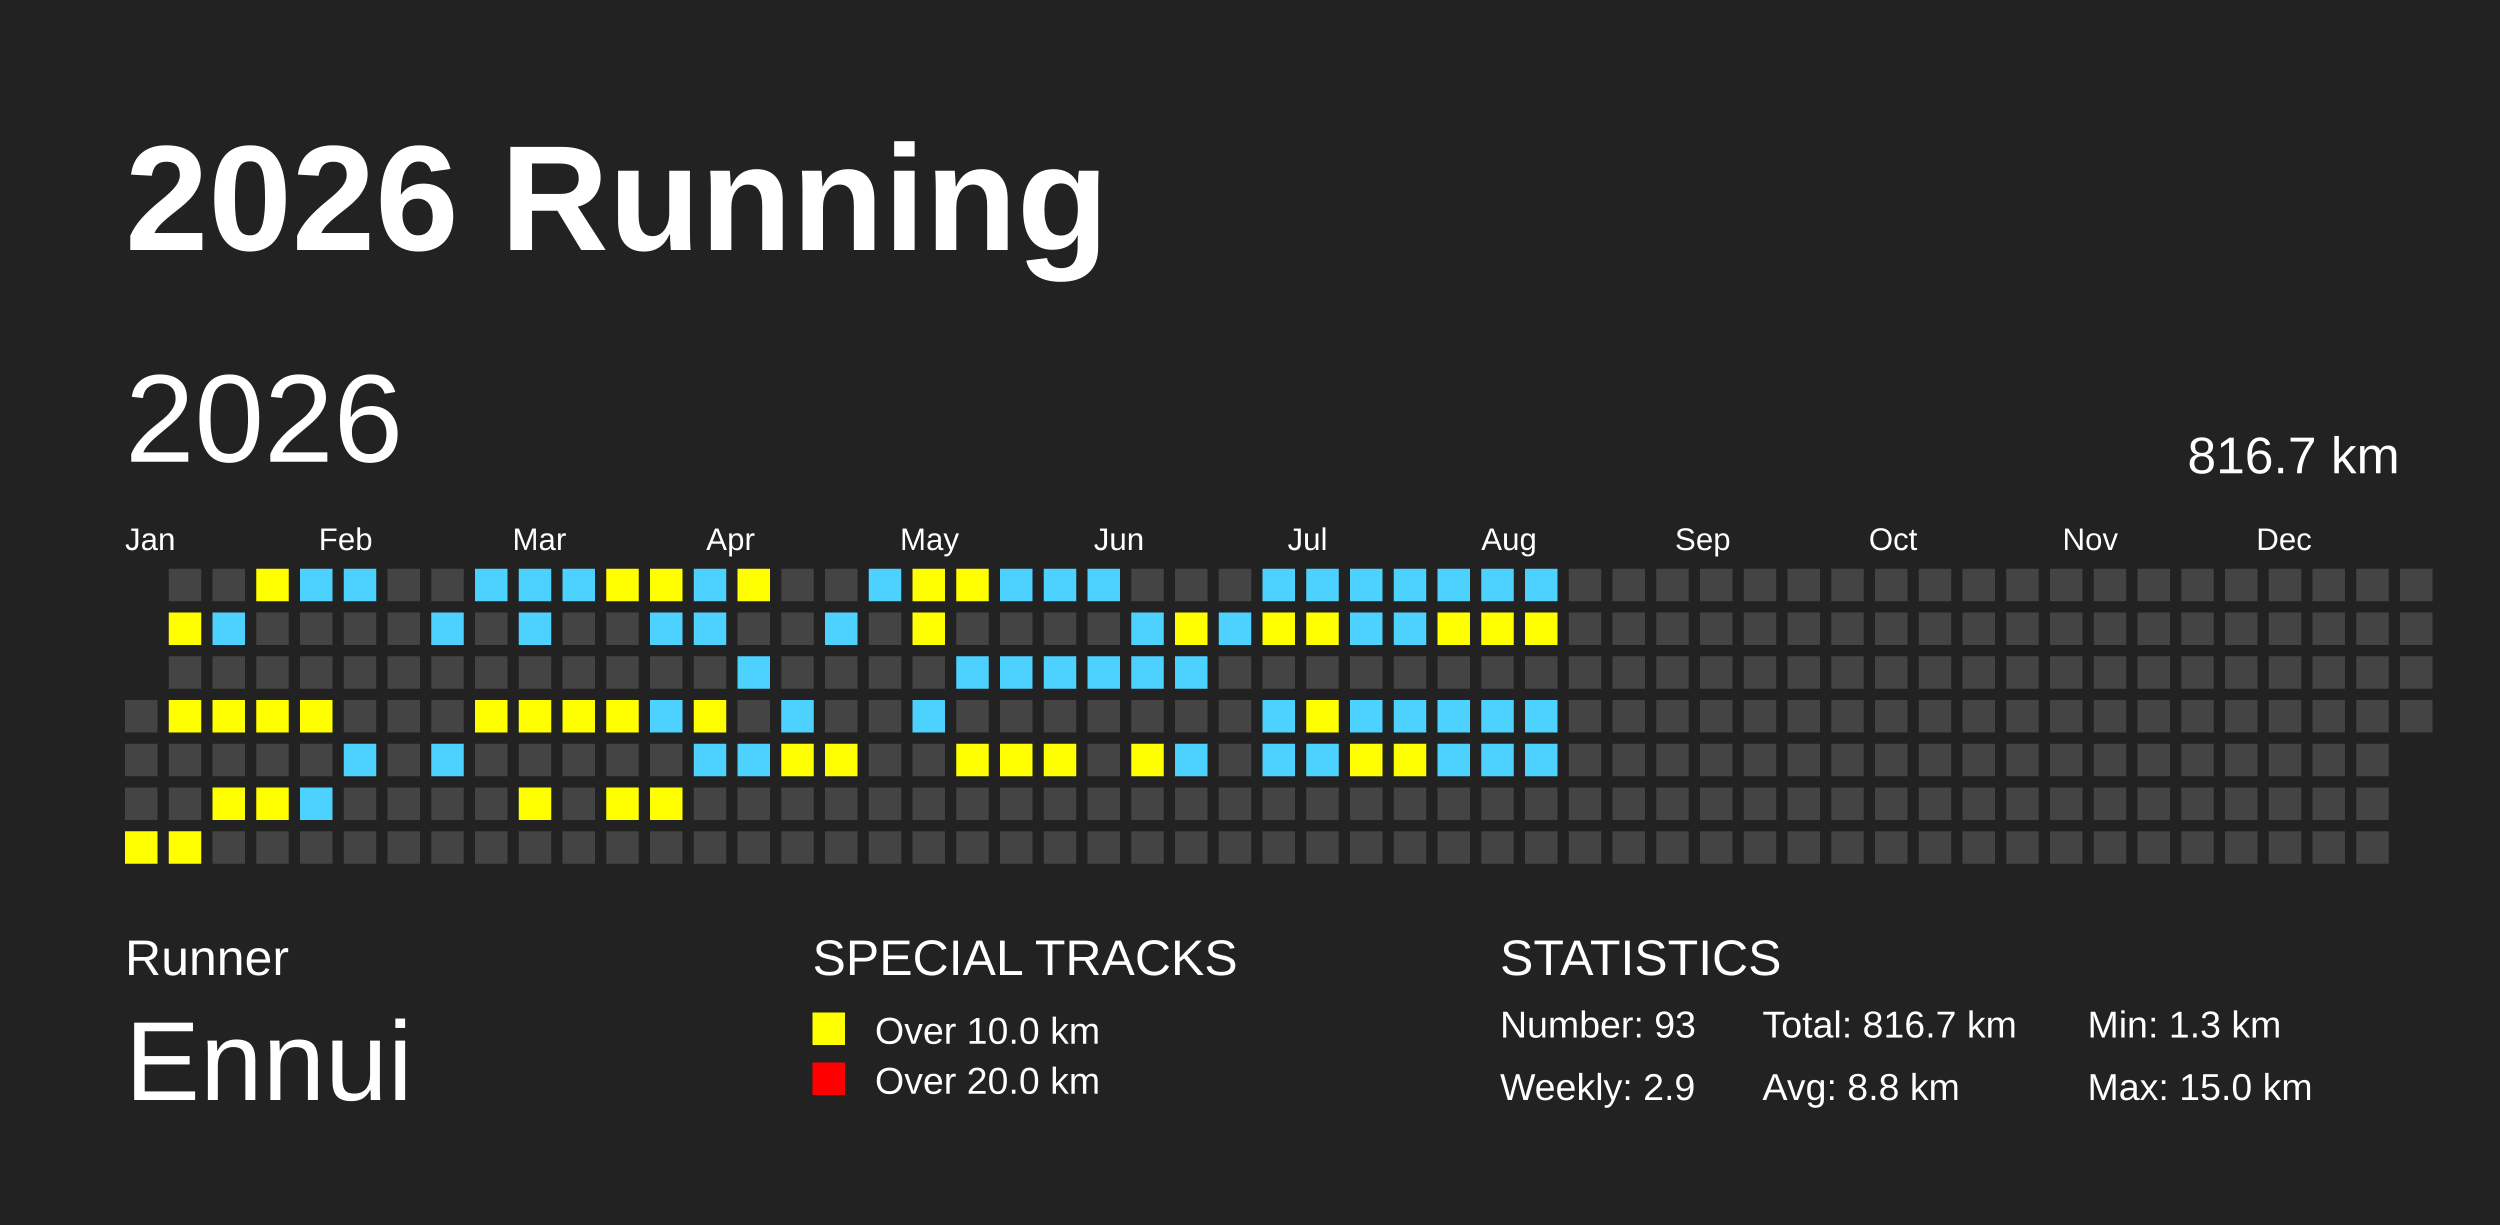
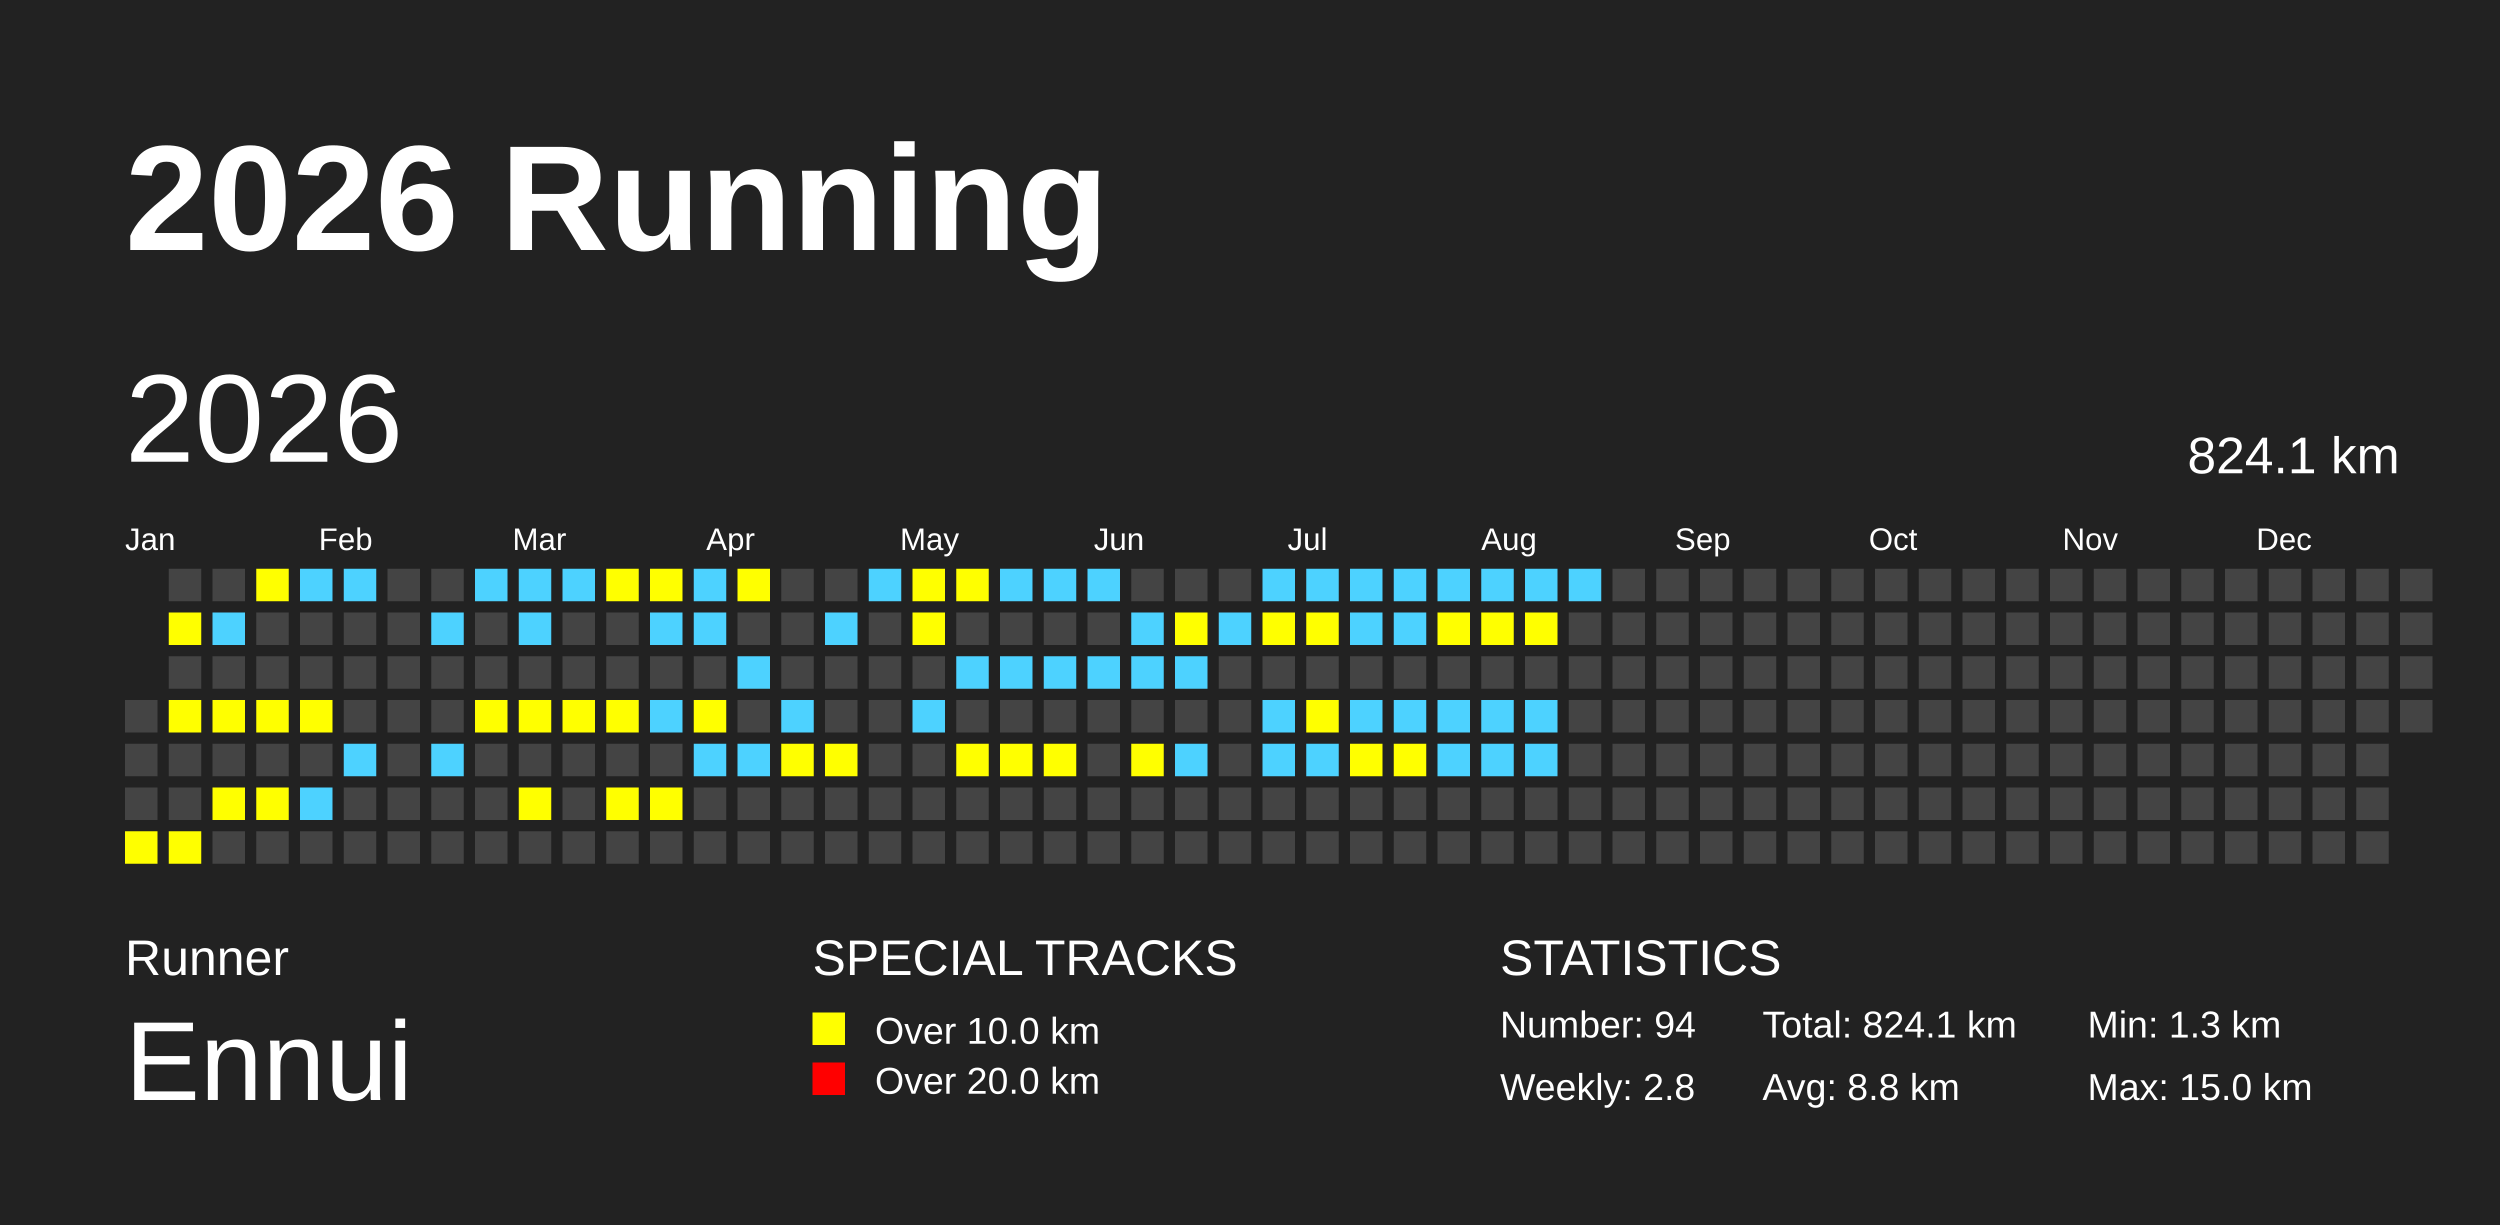
<svg xmlns="http://www.w3.org/2000/svg" baseProfile="full" height="98mm" version="1.1" viewBox="0,0,200,98" width="200mm">
  <defs />
  <rect fill="#222222" height="98" width="200" x="0" y="0" />
  <text fill="#FFFFFF" style="font-size:12px; font-family:Arial; font-weight:bold;" x="10" y="20">2026 Running</text>
  <text fill="#FFFFFF" style="font-size:4px; font-family:Arial" x="10" y="78">Runner</text>
  <text fill="#FFFFFF" style="font-size:9px; font-family:Arial" x="10" y="88">Ennui</text>
  <text fill="#FFFFFF" style="font-size:4px; font-family:Arial" x="65" y="78">SPECIAL TRACKS</text>
  <rect fill="yellow" height="2.6" width="2.6" x="65" y="81" />
  <text fill="#FFFFFF" style="font-size:3px; font-family:Arial" x="70" y="83.5">Over 10.0 km</text>
  <rect fill="red" height="2.6" width="2.6" x="65" y="85" />
  <text fill="#FFFFFF" style="font-size:3px; font-family:Arial" x="70" y="87.5">Over 20.0 km</text>
  <text fill="#FFFFFF" style="font-size:4px; font-family:Arial" x="120" y="78">STATISTICS</text>
-   <text fill="#FFFFFF" style="font-size:3px; font-family:Arial" x="120" y="83">Number: 93</text>
-   <text fill="#FFFFFF" style="font-size:3px; font-family:Arial" x="120" y="88">Weekly: 2.9</text>
-   <text fill="#FFFFFF" style="font-size:3px; font-family:Arial" x="141" y="83">Total: 816.7 km</text>
+   <text fill="#FFFFFF" style="font-size:3px; font-family:Arial" x="120" y="83">Number: 94</text>
+   <text fill="#FFFFFF" style="font-size:3px; font-family:Arial" x="120" y="88">Weekly: 2.8</text>
+   <text fill="#FFFFFF" style="font-size:3px; font-family:Arial" x="141" y="83">Total: 824.1 km</text>
  <text fill="#FFFFFF" style="font-size:3px; font-family:Arial" x="141" y="88">Avg: 8.8 km</text>
  <text fill="#FFFFFF" style="font-size:3px; font-family:Arial" x="167" y="83">Min: 1.3 km</text>
  <text fill="#FFFFFF" style="font-size:3px; font-family:Arial" x="167" y="88">Max: 15.0 km</text>
  <text dominant-baseline="hanging" fill="#FFFFFF" style="font-size:10.0px; font-family:Arial;" x="10" y="30">2026</text>
-   <text dominant-baseline="hanging" fill="#FFFFFF" style="font-size:4.125px; font-family:Arial;" x="175" y="35">816.7 km</text>
+   <text dominant-baseline="hanging" fill="#FFFFFF" style="font-size:4.125px; font-family:Arial;" x="175" y="35">824.1 km</text>
  <text fill="#FFFFFF" style="font-size:2.5px; font-family:Arial" x="10.0" y="44">Jan</text>
  <text fill="#FFFFFF" style="font-size:2.5px; font-family:Arial" x="25.5" y="44">Feb</text>
  <text fill="#FFFFFF" style="font-size:2.5px; font-family:Arial" x="41.0" y="44">Mar</text>
  <text fill="#FFFFFF" style="font-size:2.5px; font-family:Arial" x="56.5" y="44">Apr</text>
  <text fill="#FFFFFF" style="font-size:2.5px; font-family:Arial" x="72.0" y="44">May</text>
  <text fill="#FFFFFF" style="font-size:2.5px; font-family:Arial" x="87.5" y="44">Jun</text>
  <text fill="#FFFFFF" style="font-size:2.5px; font-family:Arial" x="103.0" y="44">Jul</text>
  <text fill="#FFFFFF" style="font-size:2.5px; font-family:Arial" x="118.5" y="44">Aug</text>
  <text fill="#FFFFFF" style="font-size:2.5px; font-family:Arial" x="134.0" y="44">Sep</text>
  <text fill="#FFFFFF" style="font-size:2.5px; font-family:Arial" x="149.5" y="44">Oct</text>
  <text fill="#FFFFFF" style="font-size:2.5px; font-family:Arial" x="165.0" y="44">Nov</text>
  <text fill="#FFFFFF" style="font-size:2.5px; font-family:Arial" x="180.5" y="44">Dec</text>
  <rect fill="#444444" height="2.6" width="2.6" x="10.0" y="56.0" />
  <rect fill="#444444" height="2.6" width="2.6" x="10.0" y="59.5" />
  <rect fill="#444444" height="2.6" width="2.6" x="10.0" y="63.0" />
  <rect fill="yellow" height="2.6" width="2.6" x="10.0" y="66.5" />
  <rect fill="#444444" height="2.6" width="2.6" x="13.5" y="45.5" />
  <rect fill="yellow" height="2.6" width="2.6" x="13.5" y="49.0" />
  <rect fill="#444444" height="2.6" width="2.6" x="13.5" y="52.5" />
  <rect fill="yellow" height="2.6" width="2.6" x="13.5" y="56.0" />
  <rect fill="#444444" height="2.6" width="2.6" x="13.5" y="59.5" />
  <rect fill="#444444" height="2.6" width="2.6" x="13.5" y="63.0" />
  <rect fill="yellow" height="2.6" width="2.6" x="13.5" y="66.5" />
  <rect fill="#444444" height="2.6" width="2.6" x="17.0" y="45.5" />
  <rect fill="#4DD2FF" height="2.6" width="2.6" x="17.0" y="49.0" />
  <rect fill="#444444" height="2.6" width="2.6" x="17.0" y="52.5" />
  <rect fill="yellow" height="2.6" width="2.6" x="17.0" y="56.0" />
  <rect fill="#444444" height="2.6" width="2.6" x="17.0" y="59.5" />
  <rect fill="yellow" height="2.6" width="2.6" x="17.0" y="63.0" />
  <rect fill="#444444" height="2.6" width="2.6" x="17.0" y="66.5" />
  <rect fill="yellow" height="2.6" width="2.6" x="20.5" y="45.5" />
  <rect fill="#444444" height="2.6" width="2.6" x="20.5" y="49.0" />
  <rect fill="#444444" height="2.6" width="2.6" x="20.5" y="52.5" />
  <rect fill="yellow" height="2.6" width="2.6" x="20.5" y="56.0" />
  <rect fill="#444444" height="2.6" width="2.6" x="20.5" y="59.5" />
  <rect fill="yellow" height="2.6" width="2.6" x="20.5" y="63.0" />
  <rect fill="#444444" height="2.6" width="2.6" x="20.5" y="66.5" />
  <rect fill="#4DD2FF" height="2.6" width="2.6" x="24.0" y="45.5" />
  <rect fill="#444444" height="2.6" width="2.6" x="24.0" y="49.0" />
  <rect fill="#444444" height="2.6" width="2.6" x="24.0" y="52.5" />
  <rect fill="yellow" height="2.6" width="2.6" x="24.0" y="56.0" />
  <rect fill="#444444" height="2.6" width="2.6" x="24.0" y="59.5" />
  <rect fill="#4DD2FF" height="2.6" width="2.6" x="24.0" y="63.0" />
  <rect fill="#444444" height="2.6" width="2.6" x="24.0" y="66.5" />
  <rect fill="#4DD2FF" height="2.6" width="2.6" x="27.5" y="45.5" />
  <rect fill="#444444" height="2.6" width="2.6" x="27.5" y="49.0" />
  <rect fill="#444444" height="2.6" width="2.6" x="27.5" y="52.5" />
  <rect fill="#444444" height="2.6" width="2.6" x="27.5" y="56.0" />
  <rect fill="#4DD2FF" height="2.6" width="2.6" x="27.5" y="59.5" />
  <rect fill="#444444" height="2.6" width="2.6" x="27.5" y="63.0" />
  <rect fill="#444444" height="2.6" width="2.6" x="27.5" y="66.5" />
  <rect fill="#444444" height="2.6" width="2.6" x="31.0" y="45.5" />
  <rect fill="#444444" height="2.6" width="2.6" x="31.0" y="49.0" />
  <rect fill="#444444" height="2.6" width="2.6" x="31.0" y="52.5" />
  <rect fill="#444444" height="2.6" width="2.6" x="31.0" y="56.0" />
  <rect fill="#444444" height="2.6" width="2.6" x="31.0" y="59.5" />
  <rect fill="#444444" height="2.6" width="2.6" x="31.0" y="63.0" />
  <rect fill="#444444" height="2.6" width="2.6" x="31.0" y="66.5" />
  <rect fill="#444444" height="2.6" width="2.6" x="34.5" y="45.5" />
  <rect fill="#4DD2FF" height="2.6" width="2.6" x="34.5" y="49.0" />
  <rect fill="#444444" height="2.6" width="2.6" x="34.5" y="52.5" />
  <rect fill="#444444" height="2.6" width="2.6" x="34.5" y="56.0" />
  <rect fill="#4DD2FF" height="2.6" width="2.6" x="34.5" y="59.5" />
  <rect fill="#444444" height="2.6" width="2.6" x="34.5" y="63.0" />
  <rect fill="#444444" height="2.6" width="2.6" x="34.5" y="66.5" />
  <rect fill="#4DD2FF" height="2.6" width="2.6" x="38.0" y="45.5" />
  <rect fill="#444444" height="2.6" width="2.6" x="38.0" y="49.0" />
  <rect fill="#444444" height="2.6" width="2.6" x="38.0" y="52.5" />
  <rect fill="yellow" height="2.6" width="2.6" x="38.0" y="56.0" />
  <rect fill="#444444" height="2.6" width="2.6" x="38.0" y="59.5" />
  <rect fill="#444444" height="2.6" width="2.6" x="38.0" y="63.0" />
  <rect fill="#444444" height="2.6" width="2.6" x="38.0" y="66.5" />
  <rect fill="#4DD2FF" height="2.6" width="2.6" x="41.5" y="45.5" />
  <rect fill="#4DD2FF" height="2.6" width="2.6" x="41.5" y="49.0" />
  <rect fill="#444444" height="2.6" width="2.6" x="41.5" y="52.5" />
  <rect fill="yellow" height="2.6" width="2.6" x="41.5" y="56.0" />
  <rect fill="#444444" height="2.6" width="2.6" x="41.5" y="59.5" />
  <rect fill="yellow" height="2.6" width="2.6" x="41.5" y="63.0" />
  <rect fill="#444444" height="2.6" width="2.6" x="41.5" y="66.5" />
  <rect fill="#4DD2FF" height="2.6" width="2.6" x="45.0" y="45.5" />
  <rect fill="#444444" height="2.6" width="2.6" x="45.0" y="49.0" />
  <rect fill="#444444" height="2.6" width="2.6" x="45.0" y="52.5" />
  <rect fill="yellow" height="2.6" width="2.6" x="45.0" y="56.0" />
  <rect fill="#444444" height="2.6" width="2.6" x="45.0" y="59.5" />
  <rect fill="#444444" height="2.6" width="2.6" x="45.0" y="63.0" />
  <rect fill="#444444" height="2.6" width="2.6" x="45.0" y="66.5" />
  <rect fill="yellow" height="2.6" width="2.6" x="48.5" y="45.5" />
  <rect fill="#444444" height="2.6" width="2.6" x="48.5" y="49.0" />
  <rect fill="#444444" height="2.6" width="2.6" x="48.5" y="52.5" />
  <rect fill="yellow" height="2.6" width="2.6" x="48.5" y="56.0" />
  <rect fill="#444444" height="2.6" width="2.6" x="48.5" y="59.5" />
  <rect fill="yellow" height="2.6" width="2.6" x="48.5" y="63.0" />
  <rect fill="#444444" height="2.6" width="2.6" x="48.5" y="66.5" />
  <rect fill="yellow" height="2.6" width="2.6" x="52.0" y="45.5" />
  <rect fill="#4DD2FF" height="2.6" width="2.6" x="52.0" y="49.0" />
  <rect fill="#444444" height="2.6" width="2.6" x="52.0" y="52.5" />
  <rect fill="#4DD2FF" height="2.6" width="2.6" x="52.0" y="56.0" />
  <rect fill="#444444" height="2.6" width="2.6" x="52.0" y="59.5" />
  <rect fill="yellow" height="2.6" width="2.6" x="52.0" y="63.0" />
  <rect fill="#444444" height="2.6" width="2.6" x="52.0" y="66.5" />
  <rect fill="#4DD2FF" height="2.6" width="2.6" x="55.5" y="45.5" />
  <rect fill="#4DD2FF" height="2.6" width="2.6" x="55.5" y="49.0" />
  <rect fill="#444444" height="2.6" width="2.6" x="55.5" y="52.5" />
  <rect fill="yellow" height="2.6" width="2.6" x="55.5" y="56.0" />
  <rect fill="#4DD2FF" height="2.6" width="2.6" x="55.5" y="59.5" />
  <rect fill="#444444" height="2.6" width="2.6" x="55.5" y="63.0" />
  <rect fill="#444444" height="2.6" width="2.6" x="55.5" y="66.5" />
  <rect fill="yellow" height="2.6" width="2.6" x="59.0" y="45.5" />
  <rect fill="#444444" height="2.6" width="2.6" x="59.0" y="49.0" />
  <rect fill="#4DD2FF" height="2.6" width="2.6" x="59.0" y="52.5" />
  <rect fill="#444444" height="2.6" width="2.6" x="59.0" y="56.0" />
  <rect fill="#4DD2FF" height="2.6" width="2.6" x="59.0" y="59.5" />
  <rect fill="#444444" height="2.6" width="2.6" x="59.0" y="63.0" />
  <rect fill="#444444" height="2.6" width="2.6" x="59.0" y="66.5" />
  <rect fill="#444444" height="2.6" width="2.6" x="62.5" y="45.5" />
  <rect fill="#444444" height="2.6" width="2.6" x="62.5" y="49.0" />
  <rect fill="#444444" height="2.6" width="2.6" x="62.5" y="52.5" />
  <rect fill="#4DD2FF" height="2.6" width="2.6" x="62.5" y="56.0" />
  <rect fill="yellow" height="2.6" width="2.6" x="62.5" y="59.5" />
  <rect fill="#444444" height="2.6" width="2.6" x="62.5" y="63.0" />
  <rect fill="#444444" height="2.6" width="2.6" x="62.5" y="66.5" />
  <rect fill="#444444" height="2.6" width="2.6" x="66.0" y="45.5" />
  <rect fill="#4DD2FF" height="2.6" width="2.6" x="66.0" y="49.0" />
  <rect fill="#444444" height="2.6" width="2.6" x="66.0" y="52.5" />
  <rect fill="#444444" height="2.6" width="2.6" x="66.0" y="56.0" />
  <rect fill="yellow" height="2.6" width="2.6" x="66.0" y="59.5" />
  <rect fill="#444444" height="2.6" width="2.6" x="66.0" y="63.0" />
  <rect fill="#444444" height="2.6" width="2.6" x="66.0" y="66.5" />
  <rect fill="#4DD2FF" height="2.6" width="2.6" x="69.5" y="45.5" />
  <rect fill="#444444" height="2.6" width="2.6" x="69.5" y="49.0" />
  <rect fill="#444444" height="2.6" width="2.6" x="69.5" y="52.5" />
  <rect fill="#444444" height="2.6" width="2.6" x="69.5" y="56.0" />
  <rect fill="#444444" height="2.6" width="2.6" x="69.5" y="59.5" />
  <rect fill="#444444" height="2.6" width="2.6" x="69.5" y="63.0" />
  <rect fill="#444444" height="2.6" width="2.6" x="69.5" y="66.5" />
  <rect fill="yellow" height="2.6" width="2.6" x="73.0" y="45.5" />
  <rect fill="yellow" height="2.6" width="2.6" x="73.0" y="49.0" />
  <rect fill="#444444" height="2.6" width="2.6" x="73.0" y="52.5" />
  <rect fill="#4DD2FF" height="2.6" width="2.6" x="73.0" y="56.0" />
  <rect fill="#444444" height="2.6" width="2.6" x="73.0" y="59.5" />
  <rect fill="#444444" height="2.6" width="2.6" x="73.0" y="63.0" />
  <rect fill="#444444" height="2.6" width="2.6" x="73.0" y="66.5" />
  <rect fill="yellow" height="2.6" width="2.6" x="76.5" y="45.5" />
  <rect fill="#444444" height="2.6" width="2.6" x="76.5" y="49.0" />
  <rect fill="#4DD2FF" height="2.6" width="2.6" x="76.5" y="52.5" />
  <rect fill="#444444" height="2.6" width="2.6" x="76.5" y="56.0" />
  <rect fill="yellow" height="2.6" width="2.6" x="76.5" y="59.5" />
  <rect fill="#444444" height="2.6" width="2.6" x="76.5" y="63.0" />
  <rect fill="#444444" height="2.6" width="2.6" x="76.5" y="66.5" />
  <rect fill="#4DD2FF" height="2.6" width="2.6" x="80.0" y="45.5" />
  <rect fill="#444444" height="2.6" width="2.6" x="80.0" y="49.0" />
  <rect fill="#4DD2FF" height="2.6" width="2.6" x="80.0" y="52.5" />
  <rect fill="#444444" height="2.6" width="2.6" x="80.0" y="56.0" />
  <rect fill="yellow" height="2.6" width="2.6" x="80.0" y="59.5" />
  <rect fill="#444444" height="2.6" width="2.6" x="80.0" y="63.0" />
  <rect fill="#444444" height="2.6" width="2.6" x="80.0" y="66.5" />
  <rect fill="#4DD2FF" height="2.6" width="2.6" x="83.5" y="45.5" />
  <rect fill="#444444" height="2.6" width="2.6" x="83.5" y="49.0" />
  <rect fill="#4DD2FF" height="2.6" width="2.6" x="83.5" y="52.5" />
  <rect fill="#444444" height="2.6" width="2.6" x="83.5" y="56.0" />
  <rect fill="yellow" height="2.6" width="2.6" x="83.5" y="59.5" />
  <rect fill="#444444" height="2.6" width="2.6" x="83.5" y="63.0" />
  <rect fill="#444444" height="2.6" width="2.6" x="83.5" y="66.5" />
  <rect fill="#4DD2FF" height="2.6" width="2.6" x="87.0" y="45.5" />
  <rect fill="#444444" height="2.6" width="2.6" x="87.0" y="49.0" />
  <rect fill="#4DD2FF" height="2.6" width="2.6" x="87.0" y="52.5" />
  <rect fill="#444444" height="2.6" width="2.6" x="87.0" y="56.0" />
  <rect fill="#444444" height="2.6" width="2.6" x="87.0" y="59.5" />
  <rect fill="#444444" height="2.6" width="2.6" x="87.0" y="63.0" />
  <rect fill="#444444" height="2.6" width="2.6" x="87.0" y="66.5" />
  <rect fill="#444444" height="2.6" width="2.6" x="90.5" y="45.5" />
  <rect fill="#4DD2FF" height="2.6" width="2.6" x="90.5" y="49.0" />
  <rect fill="#4DD2FF" height="2.6" width="2.6" x="90.5" y="52.5" />
  <rect fill="#444444" height="2.6" width="2.6" x="90.5" y="56.0" />
  <rect fill="yellow" height="2.6" width="2.6" x="90.5" y="59.5" />
  <rect fill="#444444" height="2.6" width="2.6" x="90.5" y="63.0" />
  <rect fill="#444444" height="2.6" width="2.6" x="90.5" y="66.5" />
  <rect fill="#444444" height="2.6" width="2.6" x="94.0" y="45.5" />
  <rect fill="yellow" height="2.6" width="2.6" x="94.0" y="49.0" />
  <rect fill="#4DD2FF" height="2.6" width="2.6" x="94.0" y="52.5" />
  <rect fill="#444444" height="2.6" width="2.6" x="94.0" y="56.0" />
  <rect fill="#4DD2FF" height="2.6" width="2.6" x="94.0" y="59.5" />
  <rect fill="#444444" height="2.6" width="2.6" x="94.0" y="63.0" />
  <rect fill="#444444" height="2.6" width="2.6" x="94.0" y="66.5" />
  <rect fill="#444444" height="2.6" width="2.6" x="97.5" y="45.5" />
  <rect fill="#4DD2FF" height="2.6" width="2.6" x="97.5" y="49.0" />
  <rect fill="#444444" height="2.6" width="2.6" x="97.5" y="52.5" />
  <rect fill="#444444" height="2.6" width="2.6" x="97.5" y="56.0" />
  <rect fill="#444444" height="2.6" width="2.6" x="97.5" y="59.5" />
  <rect fill="#444444" height="2.6" width="2.6" x="97.5" y="63.0" />
  <rect fill="#444444" height="2.6" width="2.6" x="97.5" y="66.5" />
  <rect fill="#4DD2FF" height="2.6" width="2.6" x="101.0" y="45.5" />
  <rect fill="yellow" height="2.6" width="2.6" x="101.0" y="49.0" />
  <rect fill="#444444" height="2.6" width="2.6" x="101.0" y="52.5" />
  <rect fill="#4DD2FF" height="2.6" width="2.6" x="101.0" y="56.0" />
  <rect fill="#4DD2FF" height="2.6" width="2.6" x="101.0" y="59.5" />
  <rect fill="#444444" height="2.6" width="2.6" x="101.0" y="63.0" />
  <rect fill="#444444" height="2.6" width="2.6" x="101.0" y="66.5" />
  <rect fill="#4DD2FF" height="2.6" width="2.6" x="104.5" y="45.5" />
  <rect fill="yellow" height="2.6" width="2.6" x="104.5" y="49.0" />
  <rect fill="#444444" height="2.6" width="2.6" x="104.5" y="52.5" />
  <rect fill="yellow" height="2.6" width="2.6" x="104.5" y="56.0" />
  <rect fill="#4DD2FF" height="2.6" width="2.6" x="104.5" y="59.5" />
  <rect fill="#444444" height="2.6" width="2.6" x="104.5" y="63.0" />
  <rect fill="#444444" height="2.6" width="2.6" x="104.5" y="66.5" />
  <rect fill="#4DD2FF" height="2.6" width="2.6" x="108.0" y="45.5" />
  <rect fill="#4DD2FF" height="2.6" width="2.6" x="108.0" y="49.0" />
  <rect fill="#444444" height="2.6" width="2.6" x="108.0" y="52.5" />
  <rect fill="#4DD2FF" height="2.6" width="2.6" x="108.0" y="56.0" />
  <rect fill="yellow" height="2.6" width="2.6" x="108.0" y="59.5" />
  <rect fill="#444444" height="2.6" width="2.6" x="108.0" y="63.0" />
  <rect fill="#444444" height="2.6" width="2.6" x="108.0" y="66.5" />
  <rect fill="#4DD2FF" height="2.6" width="2.6" x="111.5" y="45.5" />
  <rect fill="#4DD2FF" height="2.6" width="2.6" x="111.5" y="49.0" />
  <rect fill="#444444" height="2.6" width="2.6" x="111.5" y="52.5" />
  <rect fill="#4DD2FF" height="2.6" width="2.6" x="111.5" y="56.0" />
  <rect fill="yellow" height="2.6" width="2.6" x="111.5" y="59.5" />
  <rect fill="#444444" height="2.6" width="2.6" x="111.5" y="63.0" />
  <rect fill="#444444" height="2.6" width="2.6" x="111.5" y="66.5" />
  <rect fill="#4DD2FF" height="2.6" width="2.6" x="115.0" y="45.5" />
  <rect fill="yellow" height="2.6" width="2.6" x="115.0" y="49.0" />
  <rect fill="#444444" height="2.6" width="2.6" x="115.0" y="52.5" />
  <rect fill="#4DD2FF" height="2.6" width="2.6" x="115.0" y="56.0" />
  <rect fill="#4DD2FF" height="2.6" width="2.6" x="115.0" y="59.5" />
  <rect fill="#444444" height="2.6" width="2.6" x="115.0" y="63.0" />
  <rect fill="#444444" height="2.6" width="2.6" x="115.0" y="66.5" />
  <rect fill="#4DD2FF" height="2.6" width="2.6" x="118.5" y="45.5" />
  <rect fill="yellow" height="2.6" width="2.6" x="118.5" y="49.0" />
  <rect fill="#444444" height="2.6" width="2.6" x="118.5" y="52.5" />
  <rect fill="#4DD2FF" height="2.6" width="2.6" x="118.5" y="56.0" />
  <rect fill="#4DD2FF" height="2.6" width="2.6" x="118.5" y="59.5" />
  <rect fill="#444444" height="2.6" width="2.6" x="118.5" y="63.0" />
  <rect fill="#444444" height="2.6" width="2.6" x="118.5" y="66.5" />
  <rect fill="#4DD2FF" height="2.6" width="2.6" x="122.0" y="45.5" />
  <rect fill="yellow" height="2.6" width="2.6" x="122.0" y="49.0" />
  <rect fill="#444444" height="2.6" width="2.6" x="122.0" y="52.5" />
  <rect fill="#4DD2FF" height="2.6" width="2.6" x="122.0" y="56.0" />
  <rect fill="#4DD2FF" height="2.6" width="2.6" x="122.0" y="59.5" />
  <rect fill="#444444" height="2.6" width="2.6" x="122.0" y="63.0" />
  <rect fill="#444444" height="2.6" width="2.6" x="122.0" y="66.5" />
-   <rect fill="#444444" height="2.6" width="2.6" x="125.5" y="45.5" />
+   <rect fill="#4DD2FF" height="2.6" width="2.6" x="125.5" y="45.5" />
  <rect fill="#444444" height="2.6" width="2.6" x="125.5" y="49.0" />
  <rect fill="#444444" height="2.6" width="2.6" x="125.5" y="52.5" />
  <rect fill="#444444" height="2.6" width="2.6" x="125.5" y="56.0" />
  <rect fill="#444444" height="2.6" width="2.6" x="125.5" y="59.5" />
  <rect fill="#444444" height="2.6" width="2.6" x="125.5" y="63.0" />
  <rect fill="#444444" height="2.6" width="2.6" x="125.5" y="66.5" />
  <rect fill="#444444" height="2.6" width="2.6" x="129.0" y="45.5" />
  <rect fill="#444444" height="2.6" width="2.6" x="129.0" y="49.0" />
  <rect fill="#444444" height="2.6" width="2.6" x="129.0" y="52.5" />
  <rect fill="#444444" height="2.6" width="2.6" x="129.0" y="56.0" />
  <rect fill="#444444" height="2.6" width="2.6" x="129.0" y="59.5" />
  <rect fill="#444444" height="2.6" width="2.6" x="129.0" y="63.0" />
  <rect fill="#444444" height="2.6" width="2.6" x="129.0" y="66.5" />
  <rect fill="#444444" height="2.6" width="2.6" x="132.5" y="45.5" />
  <rect fill="#444444" height="2.6" width="2.6" x="132.5" y="49.0" />
  <rect fill="#444444" height="2.6" width="2.6" x="132.5" y="52.5" />
  <rect fill="#444444" height="2.6" width="2.6" x="132.5" y="56.0" />
  <rect fill="#444444" height="2.6" width="2.6" x="132.5" y="59.5" />
  <rect fill="#444444" height="2.6" width="2.6" x="132.5" y="63.0" />
  <rect fill="#444444" height="2.6" width="2.6" x="132.5" y="66.5" />
  <rect fill="#444444" height="2.6" width="2.6" x="136.0" y="45.5" />
  <rect fill="#444444" height="2.6" width="2.6" x="136.0" y="49.0" />
  <rect fill="#444444" height="2.6" width="2.6" x="136.0" y="52.5" />
  <rect fill="#444444" height="2.6" width="2.6" x="136.0" y="56.0" />
  <rect fill="#444444" height="2.6" width="2.6" x="136.0" y="59.5" />
  <rect fill="#444444" height="2.6" width="2.6" x="136.0" y="63.0" />
  <rect fill="#444444" height="2.6" width="2.6" x="136.0" y="66.5" />
  <rect fill="#444444" height="2.6" width="2.6" x="139.5" y="45.5" />
  <rect fill="#444444" height="2.6" width="2.6" x="139.5" y="49.0" />
  <rect fill="#444444" height="2.6" width="2.6" x="139.5" y="52.5" />
  <rect fill="#444444" height="2.6" width="2.6" x="139.5" y="56.0" />
  <rect fill="#444444" height="2.6" width="2.6" x="139.5" y="59.5" />
  <rect fill="#444444" height="2.6" width="2.6" x="139.5" y="63.0" />
  <rect fill="#444444" height="2.6" width="2.6" x="139.5" y="66.5" />
  <rect fill="#444444" height="2.6" width="2.6" x="143.0" y="45.5" />
  <rect fill="#444444" height="2.6" width="2.6" x="143.0" y="49.0" />
  <rect fill="#444444" height="2.6" width="2.6" x="143.0" y="52.5" />
  <rect fill="#444444" height="2.6" width="2.6" x="143.0" y="56.0" />
  <rect fill="#444444" height="2.6" width="2.6" x="143.0" y="59.5" />
  <rect fill="#444444" height="2.6" width="2.6" x="143.0" y="63.0" />
  <rect fill="#444444" height="2.6" width="2.6" x="143.0" y="66.5" />
  <rect fill="#444444" height="2.6" width="2.6" x="146.5" y="45.5" />
  <rect fill="#444444" height="2.6" width="2.6" x="146.5" y="49.0" />
  <rect fill="#444444" height="2.6" width="2.6" x="146.5" y="52.5" />
  <rect fill="#444444" height="2.6" width="2.6" x="146.5" y="56.0" />
  <rect fill="#444444" height="2.6" width="2.6" x="146.5" y="59.5" />
  <rect fill="#444444" height="2.6" width="2.6" x="146.5" y="63.0" />
  <rect fill="#444444" height="2.6" width="2.6" x="146.5" y="66.5" />
  <rect fill="#444444" height="2.6" width="2.6" x="150.0" y="45.5" />
  <rect fill="#444444" height="2.6" width="2.6" x="150.0" y="49.0" />
  <rect fill="#444444" height="2.6" width="2.6" x="150.0" y="52.5" />
  <rect fill="#444444" height="2.6" width="2.6" x="150.0" y="56.0" />
  <rect fill="#444444" height="2.6" width="2.6" x="150.0" y="59.5" />
  <rect fill="#444444" height="2.6" width="2.6" x="150.0" y="63.0" />
  <rect fill="#444444" height="2.6" width="2.6" x="150.0" y="66.5" />
  <rect fill="#444444" height="2.6" width="2.6" x="153.5" y="45.5" />
  <rect fill="#444444" height="2.6" width="2.6" x="153.5" y="49.0" />
  <rect fill="#444444" height="2.6" width="2.6" x="153.5" y="52.5" />
  <rect fill="#444444" height="2.6" width="2.6" x="153.5" y="56.0" />
  <rect fill="#444444" height="2.6" width="2.6" x="153.5" y="59.5" />
  <rect fill="#444444" height="2.6" width="2.6" x="153.5" y="63.0" />
  <rect fill="#444444" height="2.6" width="2.6" x="153.5" y="66.5" />
  <rect fill="#444444" height="2.6" width="2.6" x="157.0" y="45.5" />
  <rect fill="#444444" height="2.6" width="2.6" x="157.0" y="49.0" />
  <rect fill="#444444" height="2.6" width="2.6" x="157.0" y="52.5" />
  <rect fill="#444444" height="2.6" width="2.6" x="157.0" y="56.0" />
  <rect fill="#444444" height="2.6" width="2.6" x="157.0" y="59.5" />
  <rect fill="#444444" height="2.6" width="2.6" x="157.0" y="63.0" />
  <rect fill="#444444" height="2.6" width="2.6" x="157.0" y="66.5" />
  <rect fill="#444444" height="2.6" width="2.6" x="160.5" y="45.5" />
  <rect fill="#444444" height="2.6" width="2.6" x="160.5" y="49.0" />
  <rect fill="#444444" height="2.6" width="2.6" x="160.5" y="52.5" />
  <rect fill="#444444" height="2.6" width="2.6" x="160.5" y="56.0" />
  <rect fill="#444444" height="2.6" width="2.6" x="160.5" y="59.5" />
  <rect fill="#444444" height="2.6" width="2.6" x="160.5" y="63.0" />
  <rect fill="#444444" height="2.6" width="2.6" x="160.5" y="66.5" />
  <rect fill="#444444" height="2.6" width="2.6" x="164.0" y="45.5" />
  <rect fill="#444444" height="2.6" width="2.6" x="164.0" y="49.0" />
  <rect fill="#444444" height="2.6" width="2.6" x="164.0" y="52.5" />
  <rect fill="#444444" height="2.6" width="2.6" x="164.0" y="56.0" />
  <rect fill="#444444" height="2.6" width="2.6" x="164.0" y="59.5" />
  <rect fill="#444444" height="2.6" width="2.6" x="164.0" y="63.0" />
  <rect fill="#444444" height="2.6" width="2.6" x="164.0" y="66.5" />
  <rect fill="#444444" height="2.6" width="2.6" x="167.5" y="45.5" />
  <rect fill="#444444" height="2.6" width="2.6" x="167.5" y="49.0" />
  <rect fill="#444444" height="2.6" width="2.6" x="167.5" y="52.5" />
  <rect fill="#444444" height="2.6" width="2.6" x="167.5" y="56.0" />
  <rect fill="#444444" height="2.6" width="2.6" x="167.5" y="59.5" />
  <rect fill="#444444" height="2.6" width="2.6" x="167.5" y="63.0" />
  <rect fill="#444444" height="2.6" width="2.6" x="167.5" y="66.5" />
  <rect fill="#444444" height="2.6" width="2.6" x="171.0" y="45.5" />
  <rect fill="#444444" height="2.6" width="2.6" x="171.0" y="49.0" />
  <rect fill="#444444" height="2.6" width="2.6" x="171.0" y="52.5" />
  <rect fill="#444444" height="2.6" width="2.6" x="171.0" y="56.0" />
  <rect fill="#444444" height="2.6" width="2.6" x="171.0" y="59.5" />
  <rect fill="#444444" height="2.6" width="2.6" x="171.0" y="63.0" />
  <rect fill="#444444" height="2.6" width="2.6" x="171.0" y="66.5" />
  <rect fill="#444444" height="2.6" width="2.6" x="174.5" y="45.5" />
  <rect fill="#444444" height="2.6" width="2.6" x="174.5" y="49.0" />
  <rect fill="#444444" height="2.6" width="2.6" x="174.5" y="52.5" />
  <rect fill="#444444" height="2.6" width="2.6" x="174.5" y="56.0" />
  <rect fill="#444444" height="2.6" width="2.6" x="174.5" y="59.5" />
  <rect fill="#444444" height="2.6" width="2.6" x="174.5" y="63.0" />
  <rect fill="#444444" height="2.6" width="2.6" x="174.5" y="66.5" />
  <rect fill="#444444" height="2.6" width="2.6" x="178.0" y="45.5" />
  <rect fill="#444444" height="2.6" width="2.6" x="178.0" y="49.0" />
  <rect fill="#444444" height="2.6" width="2.6" x="178.0" y="52.5" />
  <rect fill="#444444" height="2.6" width="2.6" x="178.0" y="56.0" />
  <rect fill="#444444" height="2.6" width="2.6" x="178.0" y="59.5" />
  <rect fill="#444444" height="2.6" width="2.6" x="178.0" y="63.0" />
  <rect fill="#444444" height="2.6" width="2.6" x="178.0" y="66.5" />
  <rect fill="#444444" height="2.6" width="2.6" x="181.5" y="45.5" />
  <rect fill="#444444" height="2.6" width="2.6" x="181.5" y="49.0" />
  <rect fill="#444444" height="2.6" width="2.6" x="181.5" y="52.5" />
  <rect fill="#444444" height="2.6" width="2.6" x="181.5" y="56.0" />
  <rect fill="#444444" height="2.6" width="2.6" x="181.5" y="59.5" />
  <rect fill="#444444" height="2.6" width="2.6" x="181.5" y="63.0" />
  <rect fill="#444444" height="2.6" width="2.6" x="181.5" y="66.5" />
  <rect fill="#444444" height="2.6" width="2.6" x="185.0" y="45.5" />
  <rect fill="#444444" height="2.6" width="2.6" x="185.0" y="49.0" />
  <rect fill="#444444" height="2.6" width="2.6" x="185.0" y="52.5" />
  <rect fill="#444444" height="2.6" width="2.6" x="185.0" y="56.0" />
  <rect fill="#444444" height="2.6" width="2.6" x="185.0" y="59.5" />
  <rect fill="#444444" height="2.6" width="2.6" x="185.0" y="63.0" />
  <rect fill="#444444" height="2.6" width="2.6" x="185.0" y="66.5" />
  <rect fill="#444444" height="2.6" width="2.6" x="188.5" y="45.5" />
  <rect fill="#444444" height="2.6" width="2.6" x="188.5" y="49.0" />
  <rect fill="#444444" height="2.6" width="2.6" x="188.5" y="52.5" />
  <rect fill="#444444" height="2.6" width="2.6" x="188.5" y="56.0" />
  <rect fill="#444444" height="2.6" width="2.6" x="188.5" y="59.5" />
  <rect fill="#444444" height="2.6" width="2.6" x="188.5" y="63.0" />
  <rect fill="#444444" height="2.6" width="2.6" x="188.5" y="66.5" />
  <rect fill="#444444" height="2.6" width="2.6" x="192.0" y="45.5" />
  <rect fill="#444444" height="2.6" width="2.6" x="192.0" y="49.0" />
  <rect fill="#444444" height="2.6" width="2.6" x="192.0" y="52.5" />
  <rect fill="#444444" height="2.6" width="2.6" x="192.0" y="56.0" />
</svg>
